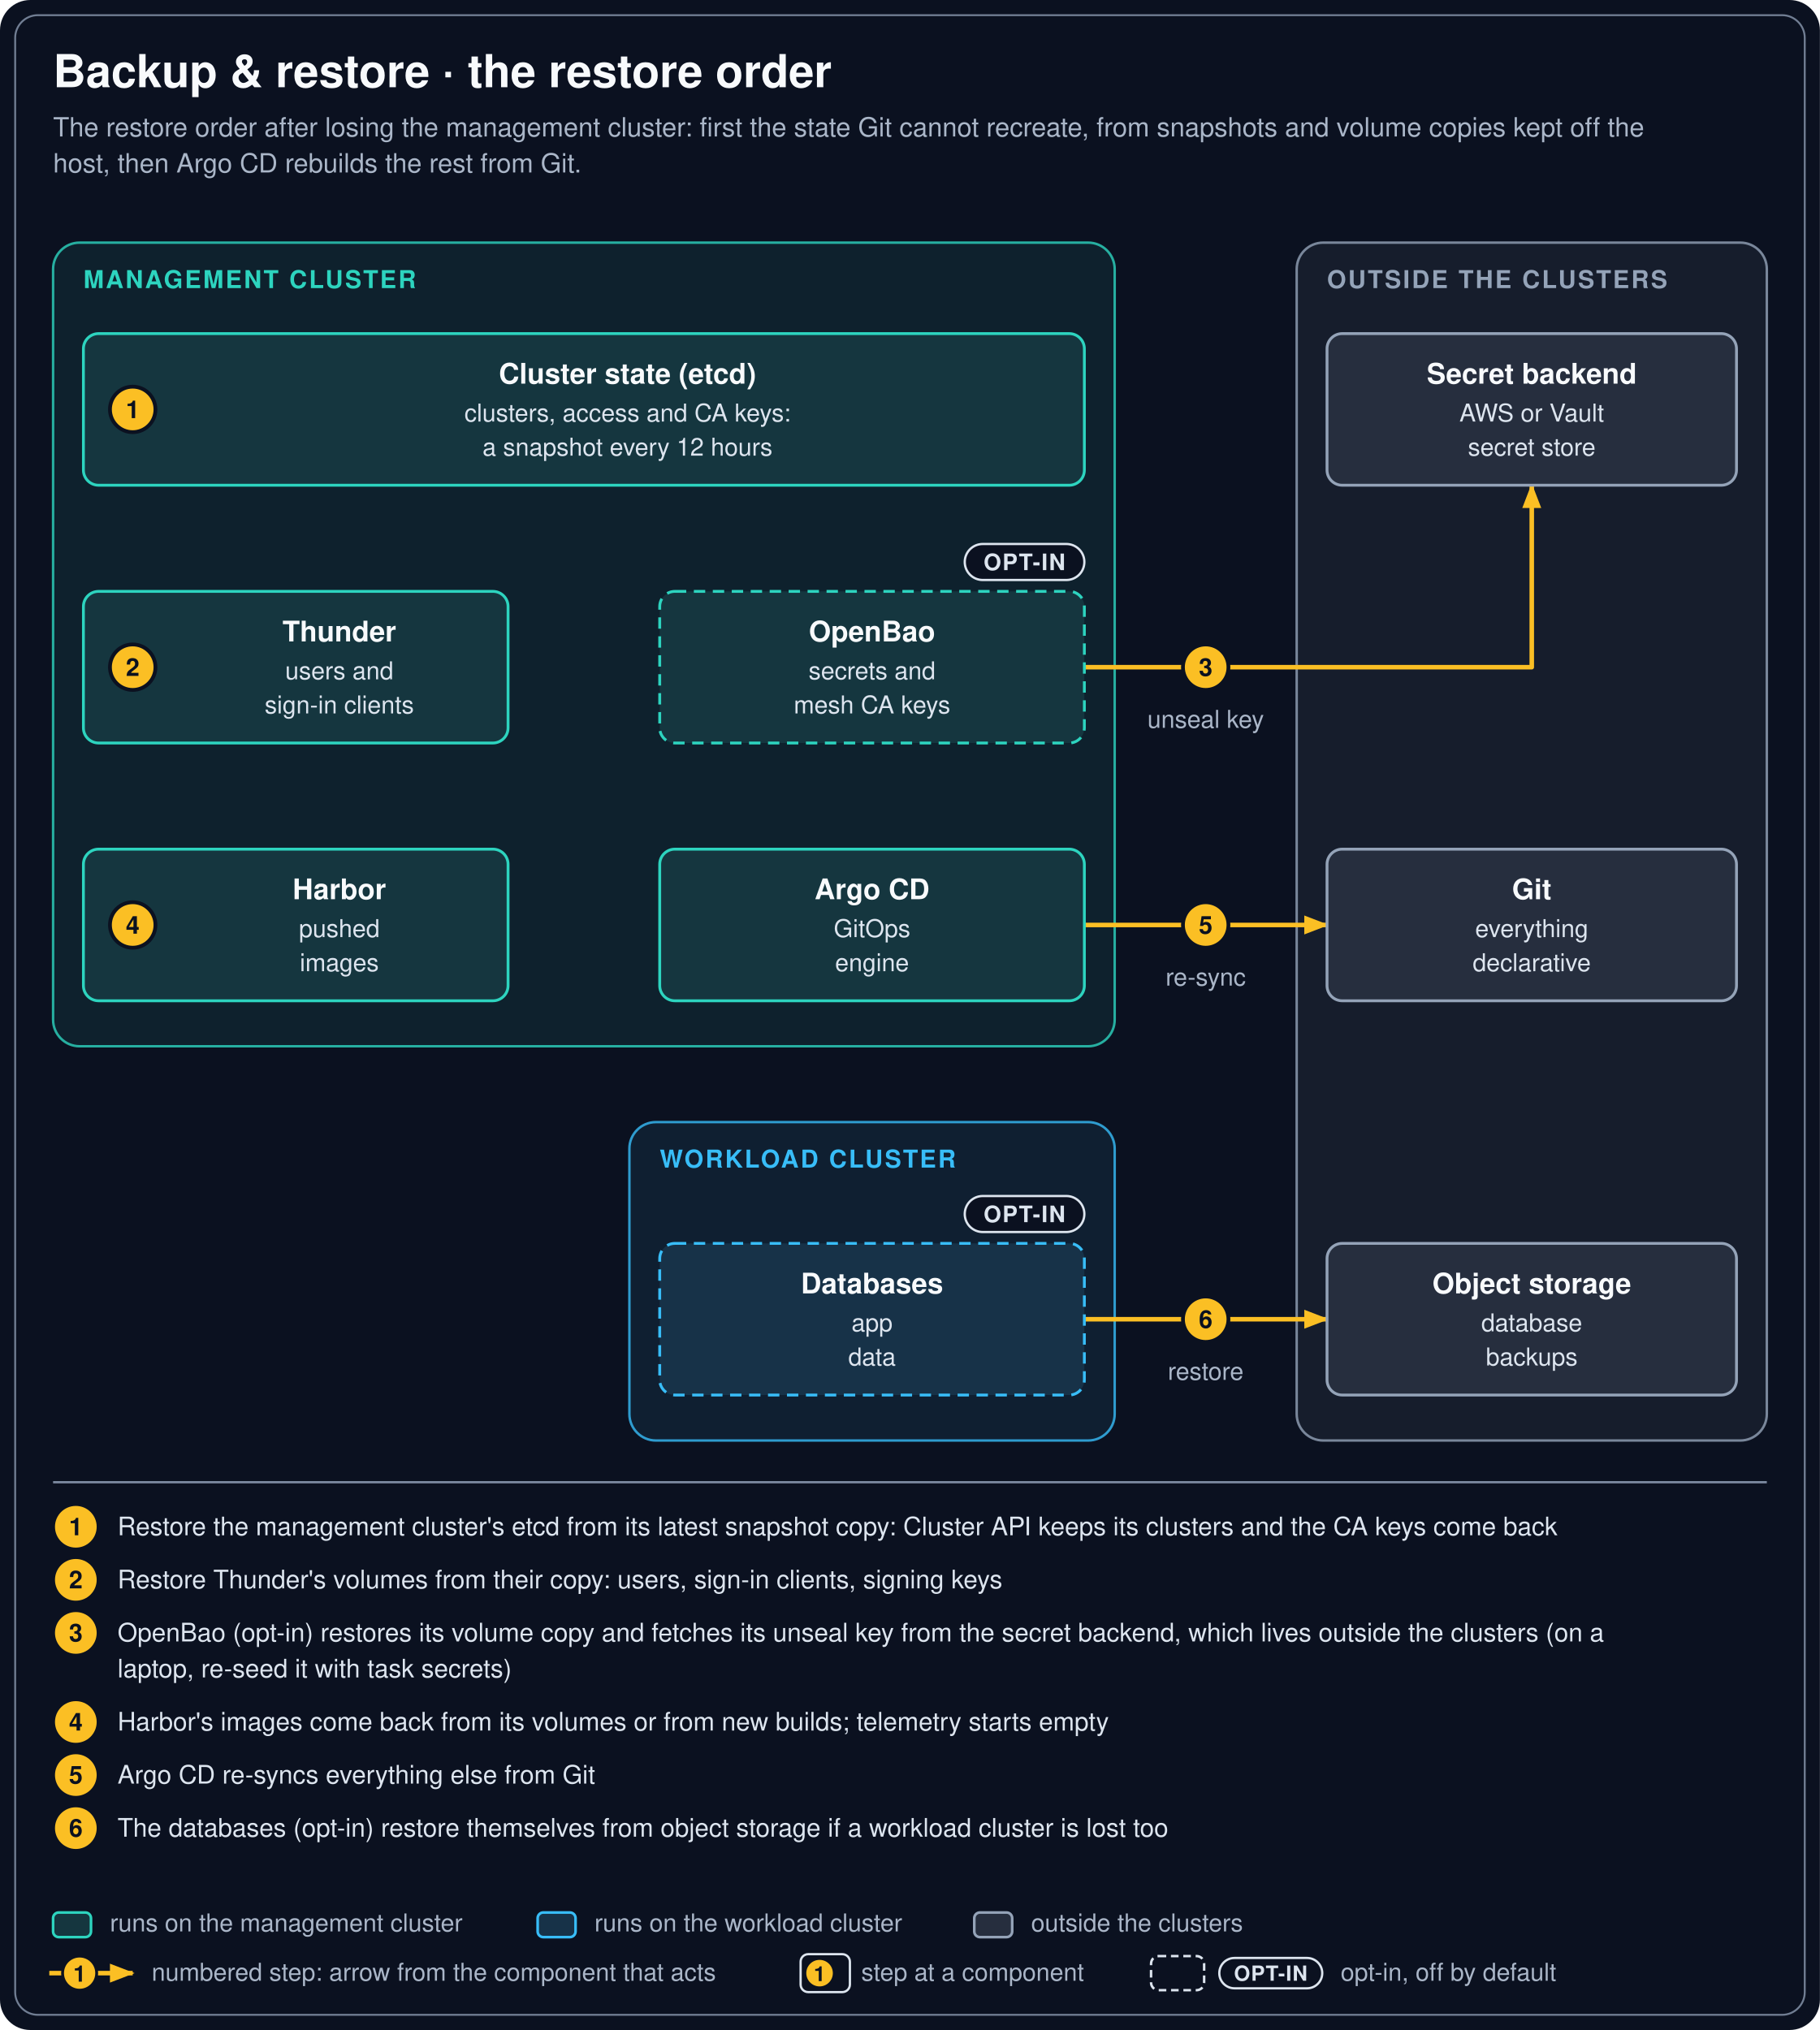
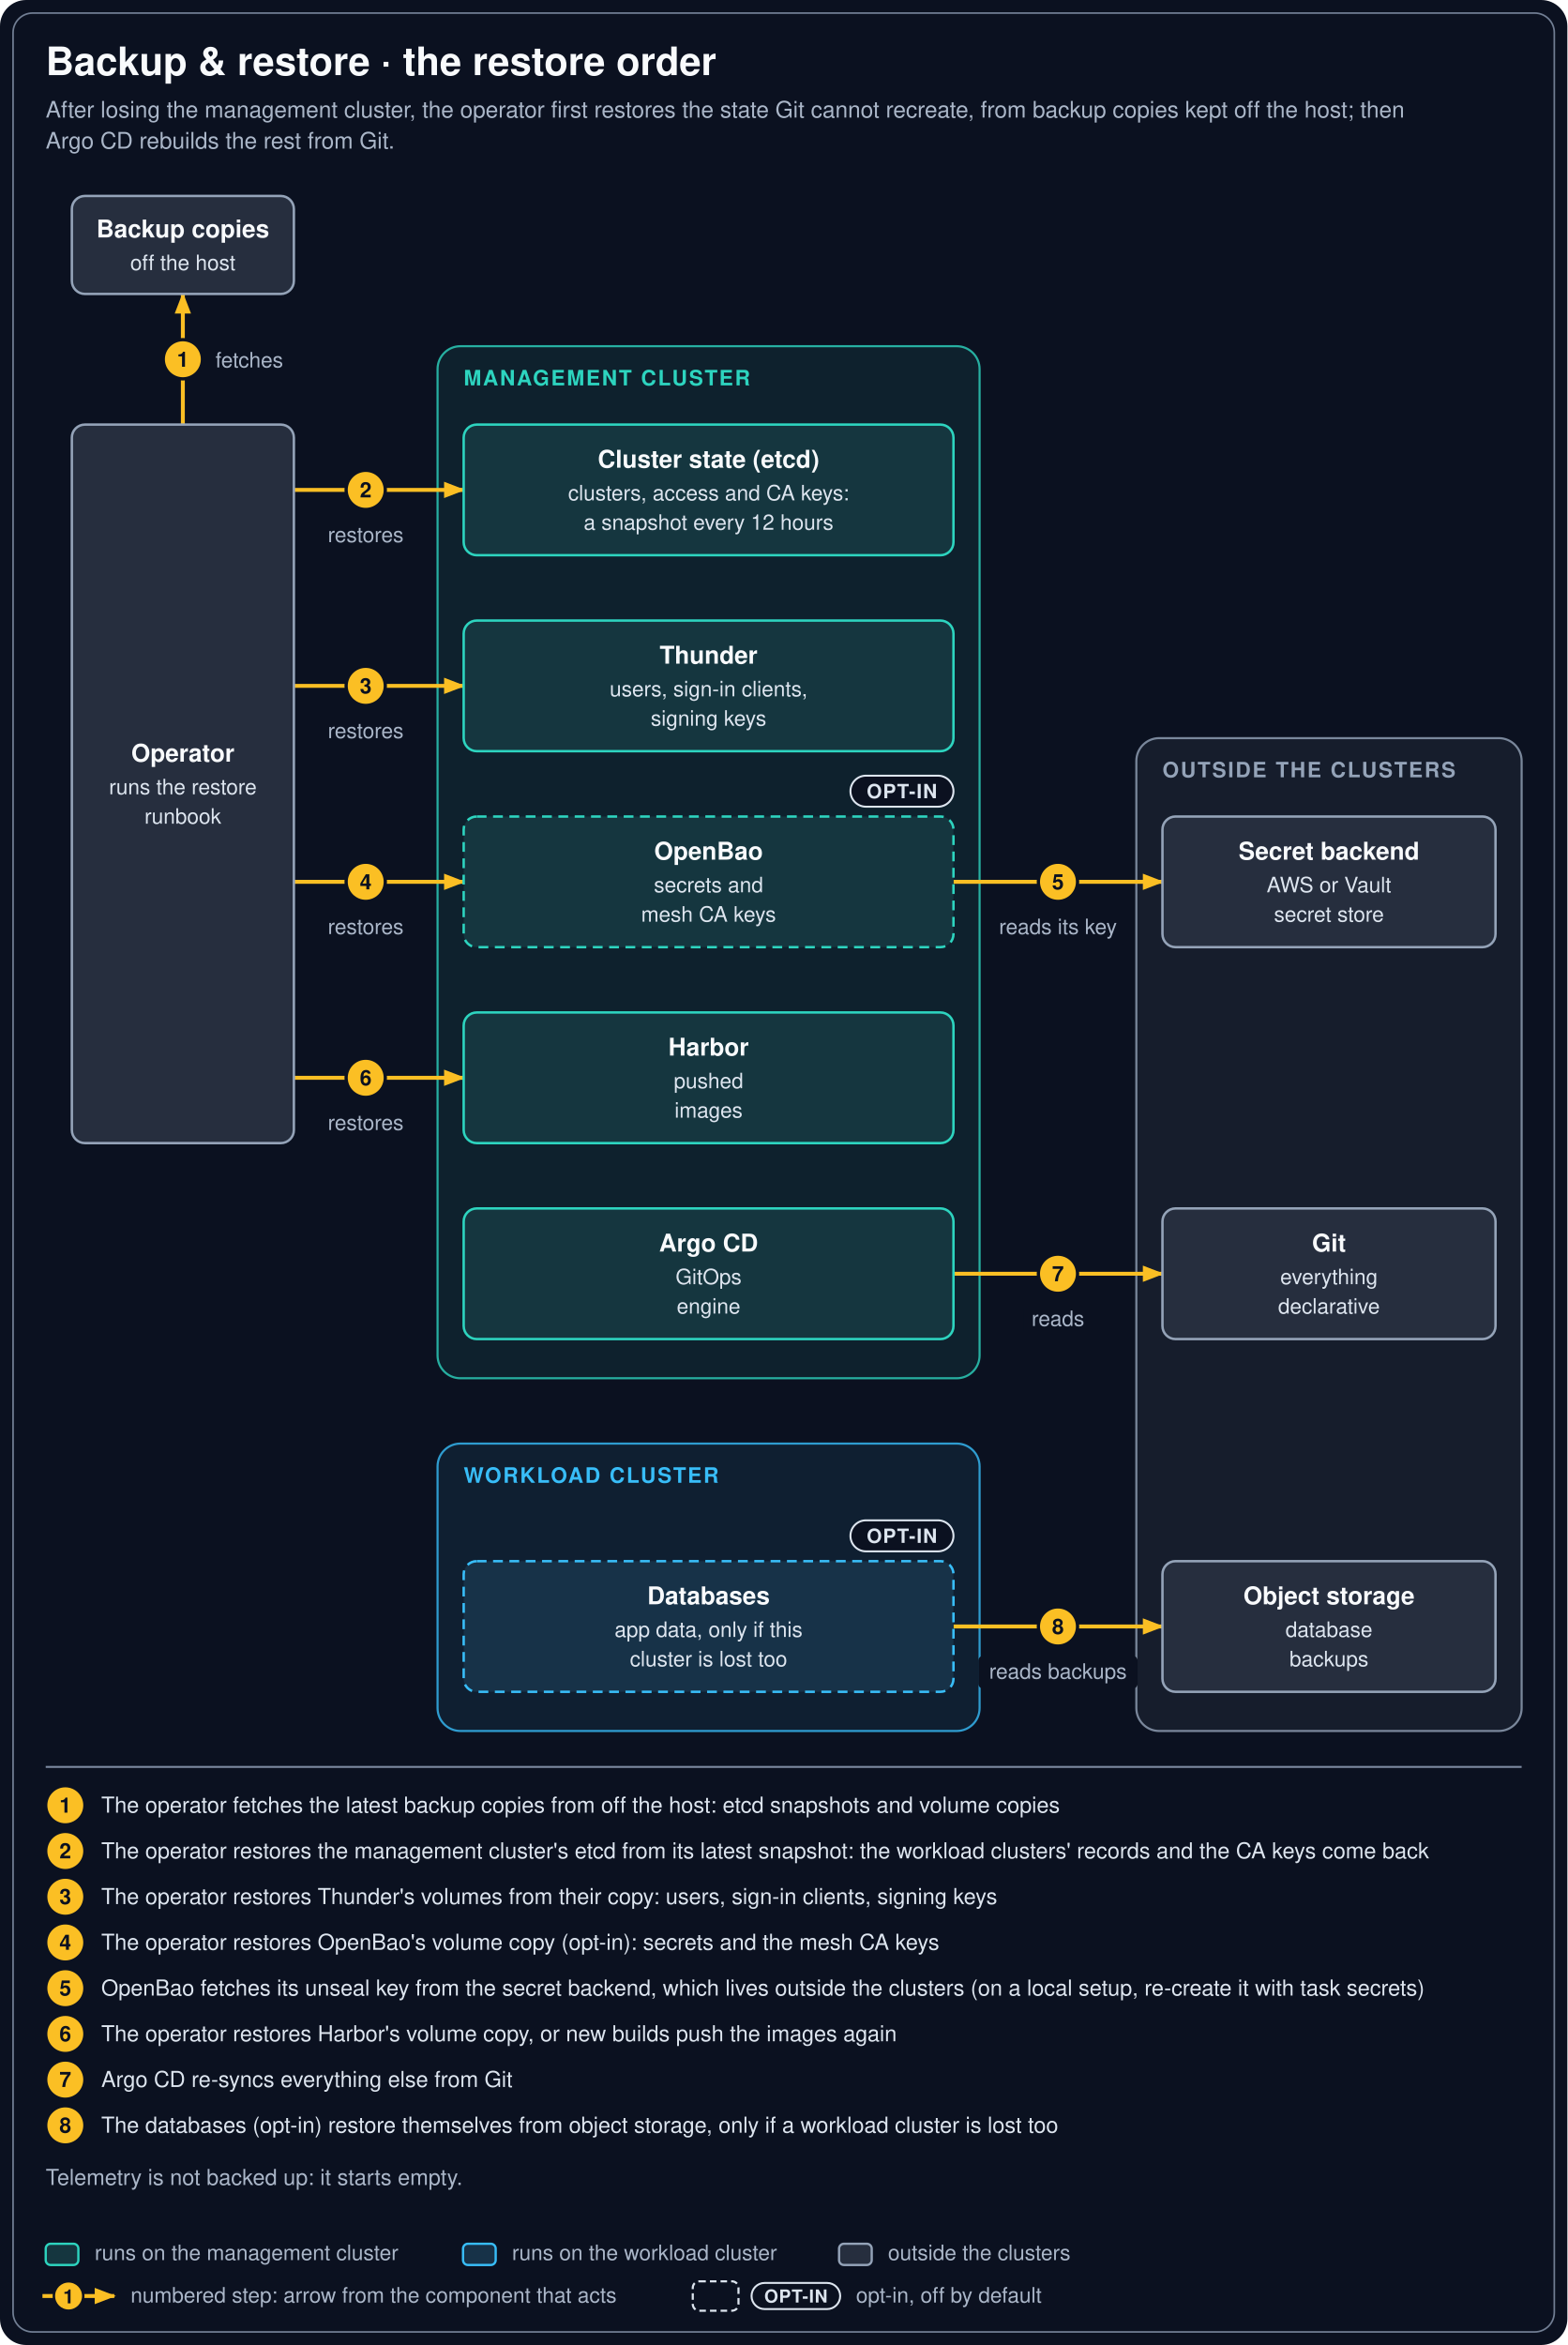
- <svg xmlns="http://www.w3.org/2000/svg" width="960" height="1071" viewBox="0 0 960 1071" role="img" aria-label="Backup &amp; restore · the restore order">
-   <style>.s{font-family:'Segoe UI','Helvetica Neue',Helvetica,Arial,'Liberation Sans',sans-serif}.m{font-family:'JetBrains Mono',SFMono-Regular,Menlo,Consolas,'Liberation Mono',monospace}.fx{fill:none;stroke-width:3.4;stroke-linecap:round;stroke-dasharray:4 10;opacity:0;animation:fxdash .9s linear infinite,fxseq 9.10s linear infinite both}@keyframes fxdash{to{stroke-dashoffset:-14}}@keyframes fxseq{0%{opacity:0}3%{opacity:1}29.0%{opacity:1}34.0%{opacity:0}100%{opacity:0}}@media (prefers-reduced-motion:reduce){.fx{animation:none;opacity:0}}</style>
+ <svg xmlns="http://www.w3.org/2000/svg" width="960" height="1436" viewBox="0 0 960 1436" role="img" aria-label="Backup &amp; restore · the restore order">
+   <style>.s{font-family:'Segoe UI','Helvetica Neue',Helvetica,Arial,'Liberation Sans',sans-serif}.m{font-family:'JetBrains Mono',SFMono-Regular,Menlo,Consolas,'Liberation Mono',monospace}.fx{fill:none;stroke-width:3.4;stroke-linecap:round;stroke-dasharray:4 10;opacity:0;animation:fxdash .9s linear infinite,fxseq 11.30s linear infinite both}@keyframes fxdash{to{stroke-dashoffset:-14}}@keyframes fxseq{0%{opacity:0}3%{opacity:1}23.4%{opacity:1}28.4%{opacity:0}100%{opacity:0}}@media (prefers-reduced-motion:reduce){.fx{animation:none;opacity:0}}</style>
  <defs>
    <marker id="ahfbbf24" markerWidth="13" markerHeight="10" refX="12" refY="5" orient="auto" markerUnits="userSpaceOnUse">
      <path d="M0,0 L13,5 L0,10 z" fill="#fbbf24" />
    </marker>
    <marker id="asfbbf24" markerWidth="13" markerHeight="10" refX="1" refY="5" orient="auto" markerUnits="userSpaceOnUse">
      <path d="M13,0 L0,5 L13,10 z" fill="#fbbf24" />
    </marker>
  </defs>
-   <rect width="960" height="1071" rx="16" fill="#0b1120" />
-   <rect x="8" y="8" width="944" height="1055" rx="12" fill="none" stroke="#8b9ab0" stroke-opacity=".8" />
-   <rect x="28" y="128" width="560" height="424" rx="14" fill="#0e212d" stroke="#2dd4bf" stroke-opacity=".8" stroke-width="1.3" />
-   <text class="s" x="44.0" y="152.0" font-size="13" fill="#2dd4bf" font-weight="700" letter-spacing="1.0">MANAGEMENT CLUSTER</text>
-   <rect x="332" y="592" width="256" height="168" rx="14" fill="#0f1f31" stroke="#38bdf8" stroke-opacity=".8" stroke-width="1.3" />
-   <text class="s" x="348.0" y="616.0" font-size="13" fill="#38bdf8" font-weight="700" letter-spacing="1.0">WORKLOAD CLUSTER</text>
-   <rect x="684" y="128" width="248" height="632" rx="14" fill="#161d2c" stroke="#94a3b8" stroke-opacity=".8" stroke-width="1.3" />
-   <text class="s" x="700.0" y="152.0" font-size="13" fill="#94a3b8" font-weight="700" letter-spacing="1.0">OUTSIDE THE CLUSTERS</text>
-   <path d="M 572.0 352.0 L 808.0 352.0 L 808.0 256.0" fill="none" stroke="#fbbf24" stroke-width="2.4" stroke-linejoin="round" marker-end="url(#ahfbbf24)" />
-   <path d="M 572.0 488.0 L 700.0 488.0" fill="none" stroke="#fbbf24" stroke-width="2.4" stroke-linejoin="round" marker-end="url(#ahfbbf24)" />
-   <path d="M 572.0 696.0 L 700.0 696.0" fill="none" stroke="#fbbf24" stroke-width="2.4" stroke-linejoin="round" marker-end="url(#ahfbbf24)" />
-   <path class="fx" d="M 572.0 352.0 L 808.0 352.0 L 808.0 256.0" stroke="#fde5a7" style="animation-delay:0s,2.20s" />
-   <path class="fx" d="M 572.0 488.0 L 700.0 488.0" stroke="#fde5a7" style="animation-delay:0s,4.40s" />
-   <path class="fx" d="M 572.0 696.0 L 700.0 696.0" stroke="#fde5a7" style="animation-delay:0s,5.50s" />
-   <rect x="44" y="176" width="528" height="80" rx="8" fill="#15363f" stroke="#2dd4bf" stroke-width="1.5" />
-   <text class="s" x="331.0" y="202.4" font-size="15" fill="#f8fafc" font-weight="600" text-anchor="middle">Cluster state (etcd)</text>
-   <text class="s" x="331.0" y="222.4" font-size="13" fill="#dde5ef" text-anchor="middle">clusters, access and CA keys:</text>
-   <text class="s" x="331.0" y="240.4" font-size="13" fill="#dde5ef" text-anchor="middle">a snapshot every 12 hours</text>
-   <rect x="700" y="176" width="216" height="80" rx="8" fill="#262e3e" stroke="#94a3b8" stroke-width="1.5" />
-   <text class="s" x="808.0" y="202.4" font-size="15" fill="#f8fafc" font-weight="600" text-anchor="middle">Secret backend</text>
-   <text class="s" x="808.0" y="222.4" font-size="13" fill="#dde5ef" text-anchor="middle">AWS or Vault</text>
-   <text class="s" x="808.0" y="240.4" font-size="13" fill="#dde5ef" text-anchor="middle">secret store</text>
-   <rect x="44" y="312" width="224" height="80" rx="8" fill="#15363f" stroke="#2dd4bf" stroke-width="1.5" />
-   <text class="s" x="179.0" y="338.4" font-size="15" fill="#f8fafc" font-weight="600" text-anchor="middle">Thunder</text>
-   <text class="s" x="179.0" y="358.4" font-size="13" fill="#dde5ef" text-anchor="middle">users and</text>
-   <text class="s" x="179.0" y="376.4" font-size="13" fill="#dde5ef" text-anchor="middle">sign-in clients</text>
-   <rect x="348" y="312" width="224" height="80" rx="8" fill="#15363f" stroke="#2dd4bf" stroke-width="1.5" stroke-dasharray="6 4" />
-   <text class="s" x="460.0" y="338.4" font-size="15" fill="#f8fafc" font-weight="600" text-anchor="middle">OpenBao</text>
-   <text class="s" x="460.0" y="358.4" font-size="13" fill="#dde5ef" text-anchor="middle">secrets and</text>
-   <text class="s" x="460.0" y="376.4" font-size="13" fill="#dde5ef" text-anchor="middle">mesh CA keys</text>
-   <rect x="508.9" y="287" width="63.1" height="19" rx="9.5" fill="#0b1120" stroke="#dde5ef" stroke-width="1.2" />
-   <text class="s" x="540.4" y="300.8" font-size="12" font-weight="700" fill="#dde5ef" text-anchor="middle" letter-spacing="0.6">OPT-IN</text>
-   <rect x="44" y="448" width="224" height="80" rx="8" fill="#15363f" stroke="#2dd4bf" stroke-width="1.5" />
-   <text class="s" x="179.0" y="474.4" font-size="15" fill="#f8fafc" font-weight="600" text-anchor="middle">Harbor</text>
-   <text class="s" x="179.0" y="494.4" font-size="13" fill="#dde5ef" text-anchor="middle">pushed</text>
-   <text class="s" x="179.0" y="512.4" font-size="13" fill="#dde5ef" text-anchor="middle">images</text>
-   <rect x="348" y="448" width="224" height="80" rx="8" fill="#15363f" stroke="#2dd4bf" stroke-width="1.5" />
-   <text class="s" x="460.0" y="474.4" font-size="15" fill="#f8fafc" font-weight="600" text-anchor="middle">Argo CD</text>
-   <text class="s" x="460.0" y="494.4" font-size="13" fill="#dde5ef" text-anchor="middle">GitOps</text>
-   <text class="s" x="460.0" y="512.4" font-size="13" fill="#dde5ef" text-anchor="middle">engine</text>
-   <rect x="700" y="448" width="216" height="80" rx="8" fill="#262e3e" stroke="#94a3b8" stroke-width="1.5" />
-   <text class="s" x="808.0" y="474.4" font-size="15" fill="#f8fafc" font-weight="600" text-anchor="middle">Git</text>
-   <text class="s" x="808.0" y="494.4" font-size="13" fill="#dde5ef" text-anchor="middle">everything</text>
-   <text class="s" x="808.0" y="512.4" font-size="13" fill="#dde5ef" text-anchor="middle">declarative</text>
-   <rect x="348" y="656" width="224" height="80" rx="8" fill="#173248" stroke="#38bdf8" stroke-width="1.5" stroke-dasharray="6 4" />
-   <text class="s" x="460.0" y="682.4" font-size="15" fill="#f8fafc" font-weight="600" text-anchor="middle">Databases</text>
-   <text class="s" x="460.0" y="702.4" font-size="13" fill="#dde5ef" text-anchor="middle">app</text>
-   <text class="s" x="460.0" y="720.4" font-size="13" fill="#dde5ef" text-anchor="middle">data</text>
-   <rect x="508.9" y="631" width="63.1" height="19" rx="9.5" fill="#0b1120" stroke="#dde5ef" stroke-width="1.2" />
-   <text class="s" x="540.4" y="644.8" font-size="12" font-weight="700" fill="#dde5ef" text-anchor="middle" letter-spacing="0.6">OPT-IN</text>
-   <rect x="700" y="656" width="216" height="80" rx="8" fill="#262e3e" stroke="#94a3b8" stroke-width="1.5" />
-   <text class="s" x="808.0" y="682.4" font-size="15" fill="#f8fafc" font-weight="600" text-anchor="middle">Object storage</text>
-   <text class="s" x="808.0" y="702.4" font-size="13" fill="#dde5ef" text-anchor="middle">database</text>
-   <text class="s" x="808.0" y="720.4" font-size="13" fill="#dde5ef" text-anchor="middle">backups</text>
+   <rect width="960" height="1436" rx="16" fill="#0b1120" />
+   <rect x="8" y="8" width="944" height="1420" rx="12" fill="none" stroke="#8b9ab0" stroke-opacity=".8" />
+   <rect x="268" y="212" width="332" height="632" rx="14" fill="#0e212d" stroke="#2dd4bf" stroke-opacity=".8" stroke-width="1.3" />
+   <text class="s" x="284.0" y="236.0" font-size="13" fill="#2dd4bf" font-weight="700" letter-spacing="1.0">MANAGEMENT CLUSTER</text>
+   <rect x="268" y="884" width="332" height="176" rx="14" fill="#0f1f31" stroke="#38bdf8" stroke-opacity=".8" stroke-width="1.3" />
+   <text class="s" x="284.0" y="908.0" font-size="13" fill="#38bdf8" font-weight="700" letter-spacing="1.0">WORKLOAD CLUSTER</text>
+   <rect x="696" y="452" width="236" height="608" rx="14" fill="#161d2c" stroke="#94a3b8" stroke-opacity=".8" stroke-width="1.3" />
+   <text class="s" x="712.0" y="476.0" font-size="13" fill="#94a3b8" font-weight="700" letter-spacing="1.0">OUTSIDE THE CLUSTERS</text>
+   <path d="M 112.0 260.0 L 112.0 180.0" fill="none" stroke="#fbbf24" stroke-width="2.4" stroke-linejoin="round" marker-end="url(#ahfbbf24)" />
+   <path d="M 180.0 300.0 L 284.0 300.0" fill="none" stroke="#fbbf24" stroke-width="2.4" stroke-linejoin="round" marker-end="url(#ahfbbf24)" />
+   <path d="M 180.0 420.0 L 284.0 420.0" fill="none" stroke="#fbbf24" stroke-width="2.4" stroke-linejoin="round" marker-end="url(#ahfbbf24)" />
+   <path d="M 180.0 540.0 L 284.0 540.0" fill="none" stroke="#fbbf24" stroke-width="2.4" stroke-linejoin="round" marker-end="url(#ahfbbf24)" />
+   <path d="M 180.0 660.0 L 284.0 660.0" fill="none" stroke="#fbbf24" stroke-width="2.4" stroke-linejoin="round" marker-end="url(#ahfbbf24)" />
+   <path d="M 584.0 540.0 L 712.0 540.0" fill="none" stroke="#fbbf24" stroke-width="2.4" stroke-linejoin="round" marker-end="url(#ahfbbf24)" />
+   <path d="M 584.0 780.0 L 712.0 780.0" fill="none" stroke="#fbbf24" stroke-width="2.4" stroke-linejoin="round" marker-end="url(#ahfbbf24)" />
+   <path d="M 584.0 996.0 L 712.0 996.0" fill="none" stroke="#fbbf24" stroke-width="2.4" stroke-linejoin="round" marker-end="url(#ahfbbf24)" />
+   <path class="fx" d="M 112.0 260.0 L 112.0 180.0" stroke="#fde5a7" style="animation-delay:0s,0.00s" />
+   <path class="fx" d="M 180.0 300.0 L 284.0 300.0" stroke="#fde5a7" style="animation-delay:0s,1.10s" />
+   <path class="fx" d="M 180.0 420.0 L 284.0 420.0" stroke="#fde5a7" style="animation-delay:0s,2.20s" />
+   <path class="fx" d="M 180.0 540.0 L 284.0 540.0" stroke="#fde5a7" style="animation-delay:0s,3.30s" />
+   <path class="fx" d="M 180.0 660.0 L 284.0 660.0" stroke="#fde5a7" style="animation-delay:0s,5.50s" />
+   <path class="fx" d="M 584.0 540.0 L 712.0 540.0" stroke="#fde5a7" style="animation-delay:0s,4.40s" />
+   <path class="fx" d="M 584.0 780.0 L 712.0 780.0" stroke="#fde5a7" style="animation-delay:0s,6.60s" />
+   <path class="fx" d="M 584.0 996.0 L 712.0 996.0" stroke="#fde5a7" style="animation-delay:0s,7.70s" />
+   <rect x="44" y="120" width="136" height="60" rx="8" fill="#262e3e" stroke="#94a3b8" stroke-width="1.5" />
+   <text class="s" x="112.0" y="145.4" font-size="15" fill="#f8fafc" font-weight="600" text-anchor="middle">Backup copies</text>
+   <text class="s" x="112.0" y="165.4" font-size="13" fill="#dde5ef" text-anchor="middle">off the host</text>
+   <rect x="44" y="260" width="136" height="440" rx="8" fill="#262e3e" stroke="#94a3b8" stroke-width="1.5" />
+   <text class="s" x="112.0" y="466.4" font-size="15" fill="#f8fafc" font-weight="600" text-anchor="middle">Operator</text>
+   <text class="s" x="112.0" y="486.4" font-size="13" fill="#dde5ef" text-anchor="middle">runs the restore</text>
+   <text class="s" x="112.0" y="504.4" font-size="13" fill="#dde5ef" text-anchor="middle">runbook</text>
+   <rect x="284" y="260" width="300" height="80" rx="8" fill="#15363f" stroke="#2dd4bf" stroke-width="1.5" />
+   <text class="s" x="434.0" y="286.4" font-size="15" fill="#f8fafc" font-weight="600" text-anchor="middle">Cluster state (etcd)</text>
+   <text class="s" x="434.0" y="306.4" font-size="13" fill="#dde5ef" text-anchor="middle">clusters, access and CA keys:</text>
+   <text class="s" x="434.0" y="324.4" font-size="13" fill="#dde5ef" text-anchor="middle">a snapshot every 12 hours</text>
+   <rect x="284" y="380" width="300" height="80" rx="8" fill="#15363f" stroke="#2dd4bf" stroke-width="1.5" />
+   <text class="s" x="434.0" y="406.4" font-size="15" fill="#f8fafc" font-weight="600" text-anchor="middle">Thunder</text>
+   <text class="s" x="434.0" y="426.4" font-size="13" fill="#dde5ef" text-anchor="middle">users, sign-in clients,</text>
+   <text class="s" x="434.0" y="444.4" font-size="13" fill="#dde5ef" text-anchor="middle">signing keys</text>
+   <rect x="284" y="500" width="300" height="80" rx="8" fill="#15363f" stroke="#2dd4bf" stroke-width="1.5" stroke-dasharray="6 4" />
+   <text class="s" x="434.0" y="526.4" font-size="15" fill="#f8fafc" font-weight="600" text-anchor="middle">OpenBao</text>
+   <text class="s" x="434.0" y="546.4" font-size="13" fill="#dde5ef" text-anchor="middle">secrets and</text>
+   <text class="s" x="434.0" y="564.4" font-size="13" fill="#dde5ef" text-anchor="middle">mesh CA keys</text>
+   <rect x="520.9" y="475" width="63.1" height="19" rx="9.5" fill="#0b1120" stroke="#dde5ef" stroke-width="1.2" />
+   <text class="s" x="552.4" y="488.8" font-size="12" font-weight="700" fill="#dde5ef" text-anchor="middle" letter-spacing="0.6">OPT-IN</text>
+   <rect x="284" y="620" width="300" height="80" rx="8" fill="#15363f" stroke="#2dd4bf" stroke-width="1.5" />
+   <text class="s" x="434.0" y="646.4" font-size="15" fill="#f8fafc" font-weight="600" text-anchor="middle">Harbor</text>
+   <text class="s" x="434.0" y="666.4" font-size="13" fill="#dde5ef" text-anchor="middle">pushed</text>
+   <text class="s" x="434.0" y="684.4" font-size="13" fill="#dde5ef" text-anchor="middle">images</text>
+   <rect x="284" y="740" width="300" height="80" rx="8" fill="#15363f" stroke="#2dd4bf" stroke-width="1.5" />
+   <text class="s" x="434.0" y="766.4" font-size="15" fill="#f8fafc" font-weight="600" text-anchor="middle">Argo CD</text>
+   <text class="s" x="434.0" y="786.4" font-size="13" fill="#dde5ef" text-anchor="middle">GitOps</text>
+   <text class="s" x="434.0" y="804.4" font-size="13" fill="#dde5ef" text-anchor="middle">engine</text>
+   <rect x="284" y="956" width="300" height="80" rx="8" fill="#173248" stroke="#38bdf8" stroke-width="1.5" stroke-dasharray="6 4" />
+   <text class="s" x="434.0" y="982.4" font-size="15" fill="#f8fafc" font-weight="600" text-anchor="middle">Databases</text>
+   <text class="s" x="434.0" y="1002.4" font-size="13" fill="#dde5ef" text-anchor="middle">app data, only if this</text>
+   <text class="s" x="434.0" y="1020.4" font-size="13" fill="#dde5ef" text-anchor="middle">cluster is lost too</text>
+   <rect x="520.9" y="931" width="63.1" height="19" rx="9.5" fill="#0b1120" stroke="#dde5ef" stroke-width="1.2" />
+   <text class="s" x="552.4" y="944.8" font-size="12" font-weight="700" fill="#dde5ef" text-anchor="middle" letter-spacing="0.6">OPT-IN</text>
+   <rect x="712" y="500" width="204" height="80" rx="8" fill="#262e3e" stroke="#94a3b8" stroke-width="1.5" />
+   <text class="s" x="814.0" y="526.4" font-size="15" fill="#f8fafc" font-weight="600" text-anchor="middle">Secret backend</text>
+   <text class="s" x="814.0" y="546.4" font-size="13" fill="#dde5ef" text-anchor="middle">AWS or Vault</text>
+   <text class="s" x="814.0" y="564.4" font-size="13" fill="#dde5ef" text-anchor="middle">secret store</text>
+   <rect x="712" y="740" width="204" height="80" rx="8" fill="#262e3e" stroke="#94a3b8" stroke-width="1.5" />
+   <text class="s" x="814.0" y="766.4" font-size="15" fill="#f8fafc" font-weight="600" text-anchor="middle">Git</text>
+   <text class="s" x="814.0" y="786.4" font-size="13" fill="#dde5ef" text-anchor="middle">everything</text>
+   <text class="s" x="814.0" y="804.4" font-size="13" fill="#dde5ef" text-anchor="middle">declarative</text>
+   <rect x="712" y="956" width="204" height="80" rx="8" fill="#262e3e" stroke="#94a3b8" stroke-width="1.5" />
+   <text class="s" x="814.0" y="982.4" font-size="15" fill="#f8fafc" font-weight="600" text-anchor="middle">Object storage</text>
+   <text class="s" x="814.0" y="1002.4" font-size="13" fill="#dde5ef" text-anchor="middle">database</text>
+   <text class="s" x="814.0" y="1020.4" font-size="13" fill="#dde5ef" text-anchor="middle">backups</text>
  <text class="s" x="28.0" y="46.0" font-size="24" fill="#f8fafc" font-weight="700">Backup &amp; restore · the restore order</text>
-   <text class="s" x="28.0" y="72.0" font-size="14" fill="#aab6c8">The restore order after losing the management cluster: first the state Git cannot recreate, from snapshots and volume copies kept off the</text>
-   <text class="s" x="28.0" y="91.0" font-size="14" fill="#aab6c8">host, then Argo CD rebuilds the rest from Git.</text>
-   <circle cx="70.0" cy="216.0" r="12" fill="#fbbf24" stroke="#0b1120" stroke-width="2" />
-   <text class="s" x="70.0" y="220.6" font-size="13" font-weight="700" fill="#0b1120" text-anchor="middle">1</text>
-   <circle cx="70.0" cy="352.0" r="12" fill="#fbbf24" stroke="#0b1120" stroke-width="2" />
-   <text class="s" x="70.0" y="356.6" font-size="13" font-weight="700" fill="#0b1120" text-anchor="middle">2</text>
-   <circle cx="70.0" cy="488.0" r="12" fill="#fbbf24" stroke="#0b1120" stroke-width="2" />
-   <text class="s" x="70.0" y="492.6" font-size="13" font-weight="700" fill="#0b1120" text-anchor="middle">4</text>
-   <rect x="599.1" y="370.0" width="73.9" height="20.0" rx="3" fill="#0b1120" />
-   <text class="s" x="636.0" y="384.0" font-size="13" fill="#aab6c8" text-anchor="middle">unseal key</text>
-   <circle cx="636.0" cy="352.0" r="12" fill="#fbbf24" stroke="#0b1120" stroke-width="2" />
-   <text class="s" x="636.0" y="356.6" font-size="13" font-weight="700" fill="#0b1120" text-anchor="middle">3</text>
-   <rect x="609.4" y="506.0" width="53.2" height="20.0" rx="3" fill="#0b1120" />
-   <text class="s" x="636.0" y="520.0" font-size="13" fill="#aab6c8" text-anchor="middle">re-sync</text>
-   <circle cx="636.0" cy="488.0" r="12" fill="#fbbf24" stroke="#0b1120" stroke-width="2" />
-   <text class="s" x="636.0" y="492.6" font-size="13" font-weight="700" fill="#0b1120" text-anchor="middle">5</text>
-   <rect x="610.6" y="714.0" width="50.9" height="20.0" rx="3" fill="#0b1120" />
-   <text class="s" x="636.0" y="728.0" font-size="13" fill="#aab6c8" text-anchor="middle">restore</text>
-   <circle cx="636.0" cy="696.0" r="12" fill="#fbbf24" stroke="#0b1120" stroke-width="2" />
-   <text class="s" x="636.0" y="700.6" font-size="13" font-weight="700" fill="#0b1120" text-anchor="middle">6</text>
-   <line x1="28" y1="782" x2="932" y2="782" stroke="#7c8aa0" stroke-width="1.2" />
-   <circle cx="40" cy="805.5" r="11" fill="#fbbf24" />
-   <text class="s" x="40" y="810" font-size="13" font-weight="700" fill="#0b1120" text-anchor="middle">1</text>
-   <text class="s" x="62.0" y="810.0" font-size="13.5" fill="#dde5ef">Restore the management cluster's etcd from its latest snapshot copy: Cluster API keeps its clusters and the CA keys come back</text>
-   <circle cx="40" cy="833.5" r="11" fill="#fbbf24" />
-   <text class="s" x="40" y="838" font-size="13" font-weight="700" fill="#0b1120" text-anchor="middle">2</text>
-   <text class="s" x="62.0" y="838.0" font-size="13.5" fill="#dde5ef">Restore Thunder's volumes from their copy: users, sign-in clients, signing keys</text>
-   <circle cx="40" cy="861.5" r="11" fill="#fbbf24" />
-   <text class="s" x="40" y="866" font-size="13" font-weight="700" fill="#0b1120" text-anchor="middle">3</text>
-   <text class="s" x="62.0" y="866.0" font-size="13.5" fill="#dde5ef">OpenBao (opt-in) restores its volume copy and fetches its unseal key from the secret backend, which lives outside the clusters (on a</text>
-   <text class="s" x="62.0" y="885.0" font-size="13.5" fill="#dde5ef">laptop, re-seed it with task secrets)</text>
-   <circle cx="40" cy="908.5" r="11" fill="#fbbf24" />
-   <text class="s" x="40" y="913" font-size="13" font-weight="700" fill="#0b1120" text-anchor="middle">4</text>
-   <text class="s" x="62.0" y="913.0" font-size="13.5" fill="#dde5ef">Harbor's images come back from its volumes or from new builds; telemetry starts empty</text>
-   <circle cx="40" cy="936.5" r="11" fill="#fbbf24" />
-   <text class="s" x="40" y="941" font-size="13" font-weight="700" fill="#0b1120" text-anchor="middle">5</text>
-   <text class="s" x="62.0" y="941.0" font-size="13.5" fill="#dde5ef">Argo CD re-syncs everything else from Git</text>
-   <circle cx="40" cy="964.5" r="11" fill="#fbbf24" />
-   <text class="s" x="40" y="969" font-size="13" font-weight="700" fill="#0b1120" text-anchor="middle">6</text>
-   <text class="s" x="62.0" y="969.0" font-size="13.5" fill="#dde5ef">The databases (opt-in) restore themselves from object storage if a workload cluster is lost too</text>
-   <rect x="28" y="1009" width="20" height="13" rx="3" fill="#15363f" stroke="#2dd4bf" stroke-width="1.4" />
-   <text class="s" x="58.0" y="1019.0" font-size="13" fill="#aab6c8">runs on the management cluster</text>
-   <rect x="283.605" y="1009" width="20" height="13" rx="3" fill="#173248" stroke="#38bdf8" stroke-width="1.4" />
-   <text class="s" x="313.6" y="1019.0" font-size="13" fill="#aab6c8">runs on the workload cluster</text>
-   <rect x="513.924" y="1009" width="20" height="13" rx="3" fill="#262e3e" stroke="#94a3b8" stroke-width="1.4" />
-   <text class="s" x="543.9" y="1019.0" font-size="13" fill="#aab6c8">outside the clusters</text>
-   <path d="M 26 1041 L 70 1041" stroke="#fbbf24" stroke-width="2.4" marker-end="url(#ahfbbf24)" />
-   <circle cx="42" cy="1041" r="9" fill="#fbbf24" stroke="#0b1120" stroke-width="1.5" />
-   <text class="s" x="42" y="1045.5" font-size="12" font-weight="700" fill="#0b1120" text-anchor="middle">1</text>
-   <text class="s" x="80.0" y="1045.0" font-size="13" fill="#aab6c8">numbered step: arrow from the component that acts</text>
-   <rect x="422.32" y="1031" width="26" height="20" rx="4" fill="none" stroke="#dde5ef" stroke-width="1.2" />
-   <circle cx="432.32" cy="1041" r="7" fill="#fbbf24" />
-   <text class="s" x="432.32" y="1045.2" font-size="11" font-weight="700" fill="#0b1120" text-anchor="middle">1</text>
-   <text class="s" x="454.3" y="1045.0" font-size="13" fill="#aab6c8">step at a component</text>
+   <text class="s" x="28.0" y="72.0" font-size="14" fill="#aab6c8">After losing the management cluster, the operator first restores the state Git cannot recreate, from backup copies kept off the host; then</text>
+   <text class="s" x="28.0" y="91.0" font-size="14" fill="#aab6c8">Argo CD rebuilds the rest from Git.</text>
+   <rect x="128.0" y="211.0" width="52.4" height="20.0" rx="3" fill="#0b1120" />
+   <text class="s" x="132.0" y="225.0" font-size="13" fill="#aab6c8">fetches</text>
+   <circle cx="112.0" cy="220.0" r="12" fill="#fbbf24" stroke="#0b1120" stroke-width="2" />
+   <text class="s" x="112.0" y="224.6" font-size="13" font-weight="700" fill="#0b1120" text-anchor="middle">1</text>
+   <rect x="195.1" y="318.0" width="57.8" height="20.0" rx="3" fill="#0b1120" />
+   <text class="s" x="224.0" y="332.0" font-size="13" fill="#aab6c8" text-anchor="middle">restores</text>
+   <circle cx="224.0" cy="300.0" r="12" fill="#fbbf24" stroke="#0b1120" stroke-width="2" />
+   <text class="s" x="224.0" y="304.6" font-size="13" font-weight="700" fill="#0b1120" text-anchor="middle">2</text>
+   <rect x="195.1" y="438.0" width="57.8" height="20.0" rx="3" fill="#0b1120" />
+   <text class="s" x="224.0" y="452.0" font-size="13" fill="#aab6c8" text-anchor="middle">restores</text>
+   <circle cx="224.0" cy="420.0" r="12" fill="#fbbf24" stroke="#0b1120" stroke-width="2" />
+   <text class="s" x="224.0" y="424.6" font-size="13" font-weight="700" fill="#0b1120" text-anchor="middle">3</text>
+   <rect x="195.1" y="558.0" width="57.8" height="20.0" rx="3" fill="#0b1120" />
+   <text class="s" x="224.0" y="572.0" font-size="13" fill="#aab6c8" text-anchor="middle">restores</text>
+   <circle cx="224.0" cy="540.0" r="12" fill="#fbbf24" stroke="#0b1120" stroke-width="2" />
+   <text class="s" x="224.0" y="544.6" font-size="13" font-weight="700" fill="#0b1120" text-anchor="middle">4</text>
+   <rect x="195.1" y="678.0" width="57.8" height="20.0" rx="3" fill="#0b1120" />
+   <text class="s" x="224.0" y="692.0" font-size="13" fill="#aab6c8" text-anchor="middle">restores</text>
+   <circle cx="224.0" cy="660.0" r="12" fill="#fbbf24" stroke="#0b1120" stroke-width="2" />
+   <text class="s" x="224.0" y="664.6" font-size="13" font-weight="700" fill="#0b1120" text-anchor="middle">6</text>
+   <rect x="605.3" y="558.0" width="85.3" height="20.0" rx="3" fill="#0b1120" />
+   <text class="s" x="648.0" y="572.0" font-size="13" fill="#aab6c8" text-anchor="middle">reads its key</text>
+   <circle cx="648.0" cy="540.0" r="12" fill="#fbbf24" stroke="#0b1120" stroke-width="2" />
+   <text class="s" x="648.0" y="544.6" font-size="13" font-weight="700" fill="#0b1120" text-anchor="middle">5</text>
+   <rect x="626.8" y="798.0" width="42.5" height="20.0" rx="3" fill="#0b1120" />
+   <text class="s" x="648.0" y="812.0" font-size="13" fill="#aab6c8" text-anchor="middle">reads</text>
+   <circle cx="648.0" cy="780.0" r="12" fill="#fbbf24" stroke="#0b1120" stroke-width="2" />
+   <text class="s" x="648.0" y="784.6" font-size="13" font-weight="700" fill="#0b1120" text-anchor="middle">7</text>
+   <rect x="599.2" y="1014.0" width="97.6" height="20.0" rx="3" fill="#0b1120" />
+   <text class="s" x="648.0" y="1028.0" font-size="13" fill="#aab6c8" text-anchor="middle">reads backups</text>
+   <circle cx="648.0" cy="996.0" r="12" fill="#fbbf24" stroke="#0b1120" stroke-width="2" />
+   <text class="s" x="648.0" y="1000.6" font-size="13" font-weight="700" fill="#0b1120" text-anchor="middle">8</text>
+   <line x1="28" y1="1082" x2="932" y2="1082" stroke="#7c8aa0" stroke-width="1.2" />
+   <circle cx="40" cy="1105.5" r="11" fill="#fbbf24" />
+   <text class="s" x="40" y="1110" font-size="13" font-weight="700" fill="#0b1120" text-anchor="middle">1</text>
+   <text class="s" x="62.0" y="1110.0" font-size="13.5" fill="#dde5ef">The operator fetches the latest backup copies from off the host: etcd snapshots and volume copies</text>
+   <circle cx="40" cy="1133.5" r="11" fill="#fbbf24" />
+   <text class="s" x="40" y="1138" font-size="13" font-weight="700" fill="#0b1120" text-anchor="middle">2</text>
+   <text class="s" x="62.0" y="1138.0" font-size="13.5" fill="#dde5ef">The operator restores the management cluster's etcd from its latest snapshot: the workload clusters' records and the CA keys come back</text>
+   <circle cx="40" cy="1161.5" r="11" fill="#fbbf24" />
+   <text class="s" x="40" y="1166" font-size="13" font-weight="700" fill="#0b1120" text-anchor="middle">3</text>
+   <text class="s" x="62.0" y="1166.0" font-size="13.5" fill="#dde5ef">The operator restores Thunder's volumes from their copy: users, sign-in clients, signing keys</text>
+   <circle cx="40" cy="1189.5" r="11" fill="#fbbf24" />
+   <text class="s" x="40" y="1194" font-size="13" font-weight="700" fill="#0b1120" text-anchor="middle">4</text>
+   <text class="s" x="62.0" y="1194.0" font-size="13.5" fill="#dde5ef">The operator restores OpenBao's volume copy (opt-in): secrets and the mesh CA keys</text>
+   <circle cx="40" cy="1217.5" r="11" fill="#fbbf24" />
+   <text class="s" x="40" y="1222" font-size="13" font-weight="700" fill="#0b1120" text-anchor="middle">5</text>
+   <text class="s" x="62.0" y="1222.0" font-size="13.5" fill="#dde5ef">OpenBao fetches its unseal key from the secret backend, which lives outside the clusters (on a local setup, re-create it with task secrets)</text>
+   <circle cx="40" cy="1245.5" r="11" fill="#fbbf24" />
+   <text class="s" x="40" y="1250" font-size="13" font-weight="700" fill="#0b1120" text-anchor="middle">6</text>
+   <text class="s" x="62.0" y="1250.0" font-size="13.5" fill="#dde5ef">The operator restores Harbor's volume copy, or new builds push the images again</text>
+   <circle cx="40" cy="1273.5" r="11" fill="#fbbf24" />
+   <text class="s" x="40" y="1278" font-size="13" font-weight="700" fill="#0b1120" text-anchor="middle">7</text>
+   <text class="s" x="62.0" y="1278.0" font-size="13.5" fill="#dde5ef">Argo CD re-syncs everything else from Git</text>
+   <circle cx="40" cy="1301.5" r="11" fill="#fbbf24" />
+   <text class="s" x="40" y="1306" font-size="13" font-weight="700" fill="#0b1120" text-anchor="middle">8</text>
+   <text class="s" x="62.0" y="1306.0" font-size="13.5" fill="#dde5ef">The databases (opt-in) restore themselves from object storage, only if a workload cluster is lost too</text>
+   <text class="s" x="28.0" y="1338.0" font-size="13.5" fill="#aab6c8">Telemetry is not backed up: it starts empty.</text>
+   <rect x="28" y="1374" width="20" height="13" rx="3" fill="#15363f" stroke="#2dd4bf" stroke-width="1.4" />
+   <text class="s" x="58.0" y="1384.0" font-size="13" fill="#aab6c8">runs on the management cluster</text>
+   <rect x="283.605" y="1374" width="20" height="13" rx="3" fill="#173248" stroke="#38bdf8" stroke-width="1.4" />
+   <text class="s" x="313.6" y="1384.0" font-size="13" fill="#aab6c8">runs on the workload cluster</text>
+   <rect x="513.924" y="1374" width="20" height="13" rx="3" fill="#262e3e" stroke="#94a3b8" stroke-width="1.4" />
+   <text class="s" x="543.9" y="1384.0" font-size="13" fill="#aab6c8">outside the clusters</text>
+   <path d="M 26 1406 L 70 1406" stroke="#fbbf24" stroke-width="2.4" marker-end="url(#ahfbbf24)" />
+   <circle cx="42" cy="1406" r="9" fill="#fbbf24" stroke="#0b1120" stroke-width="1.5" />
+   <text class="s" x="42" y="1410.5" font-size="12" font-weight="700" fill="#0b1120" text-anchor="middle">1</text>
+   <text class="s" x="80.0" y="1410.0" font-size="13" fill="#aab6c8">numbered step: arrow from the component that acts</text>
  <g>
-     <rect x="607.18" y="1032" width="28" height="18" rx="4" fill="none" stroke="#dde5ef" stroke-width="1.3" stroke-dasharray="4 2.5" />
-     <rect x="643.18" y="1033" width="54.3" height="16" rx="8" fill="none" stroke="#dde5ef" stroke-width="1.2" />
-     <text class="s" x="670.3" y="1045" font-size="11" font-weight="700" fill="#dde5ef" text-anchor="middle" letter-spacing="0.4">OPT-IN</text>
+     <rect x="424.32" y="1397" width="28" height="18" rx="4" fill="none" stroke="#dde5ef" stroke-width="1.3" stroke-dasharray="4 2.5" />
+     <rect x="460.32" y="1398" width="54.3" height="16" rx="8" fill="none" stroke="#dde5ef" stroke-width="1.2" />
+     <text class="s" x="487.5" y="1410" font-size="11" font-weight="700" fill="#dde5ef" text-anchor="middle" letter-spacing="0.4">OPT-IN</text>
  </g>
-   <text class="s" x="707.2" y="1045.0" font-size="13" fill="#aab6c8">opt-in, off by default</text>
+   <text class="s" x="524.3" y="1410.0" font-size="13" fill="#aab6c8">opt-in, off by default</text>
</svg>
